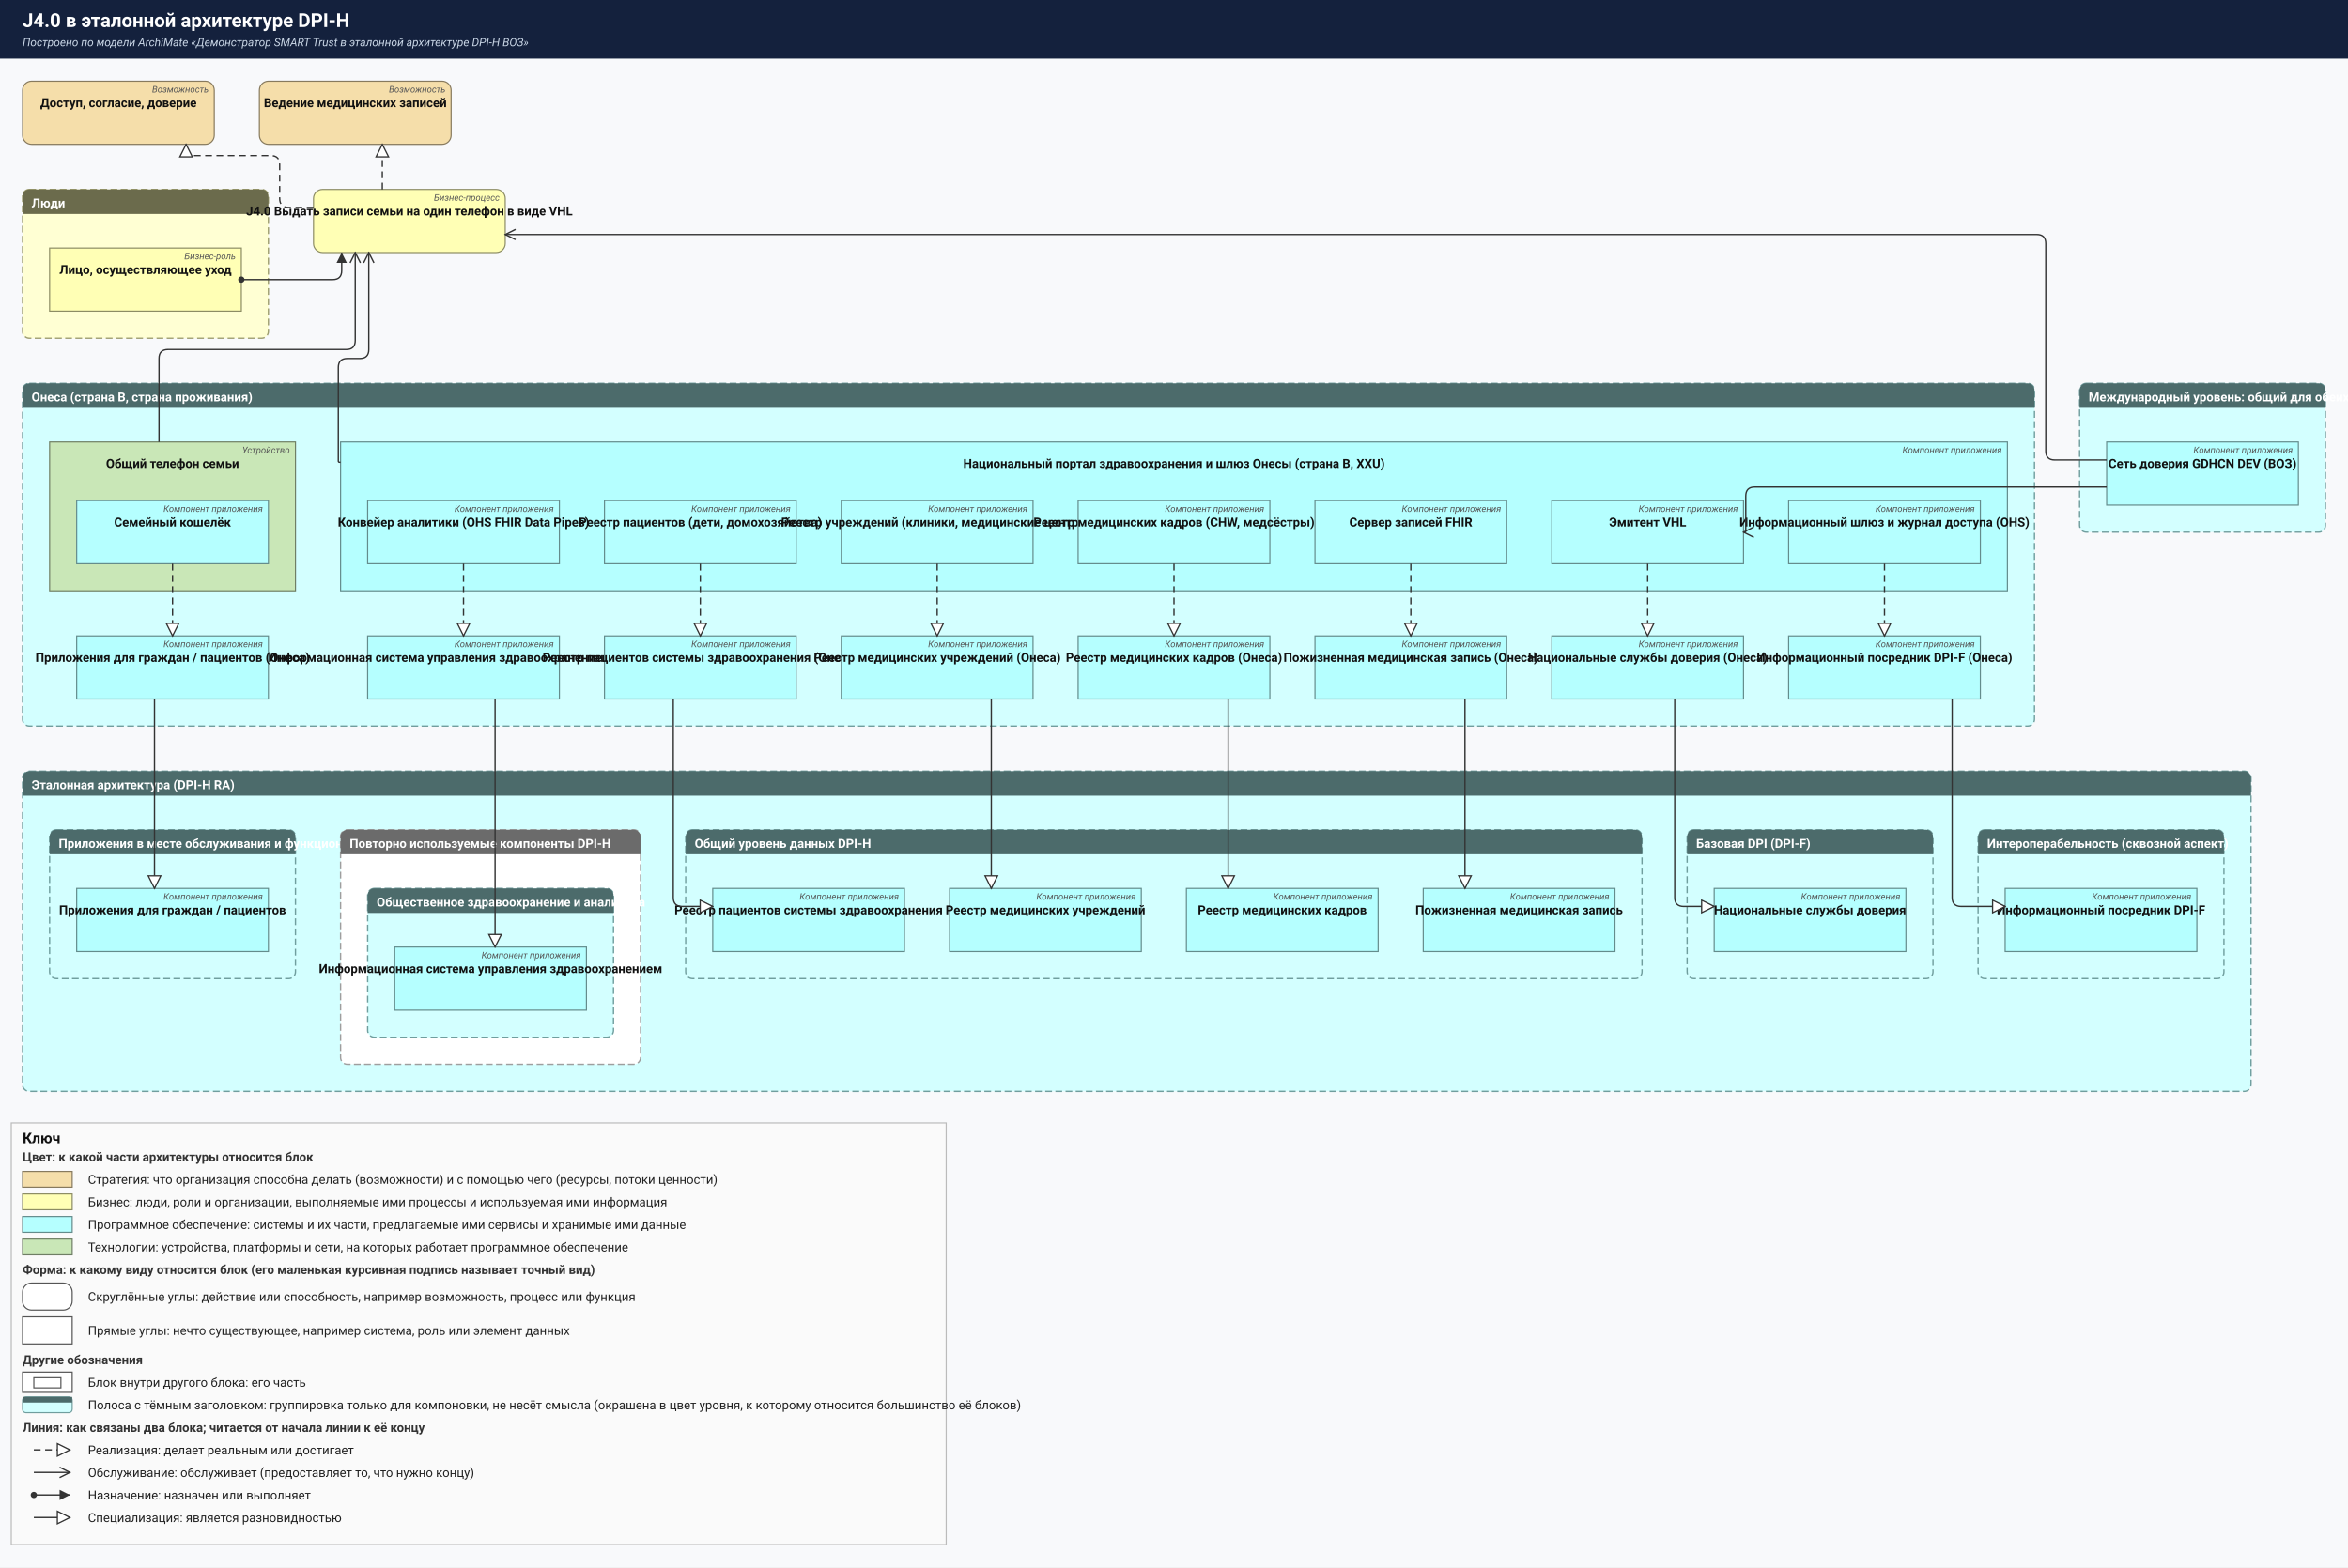
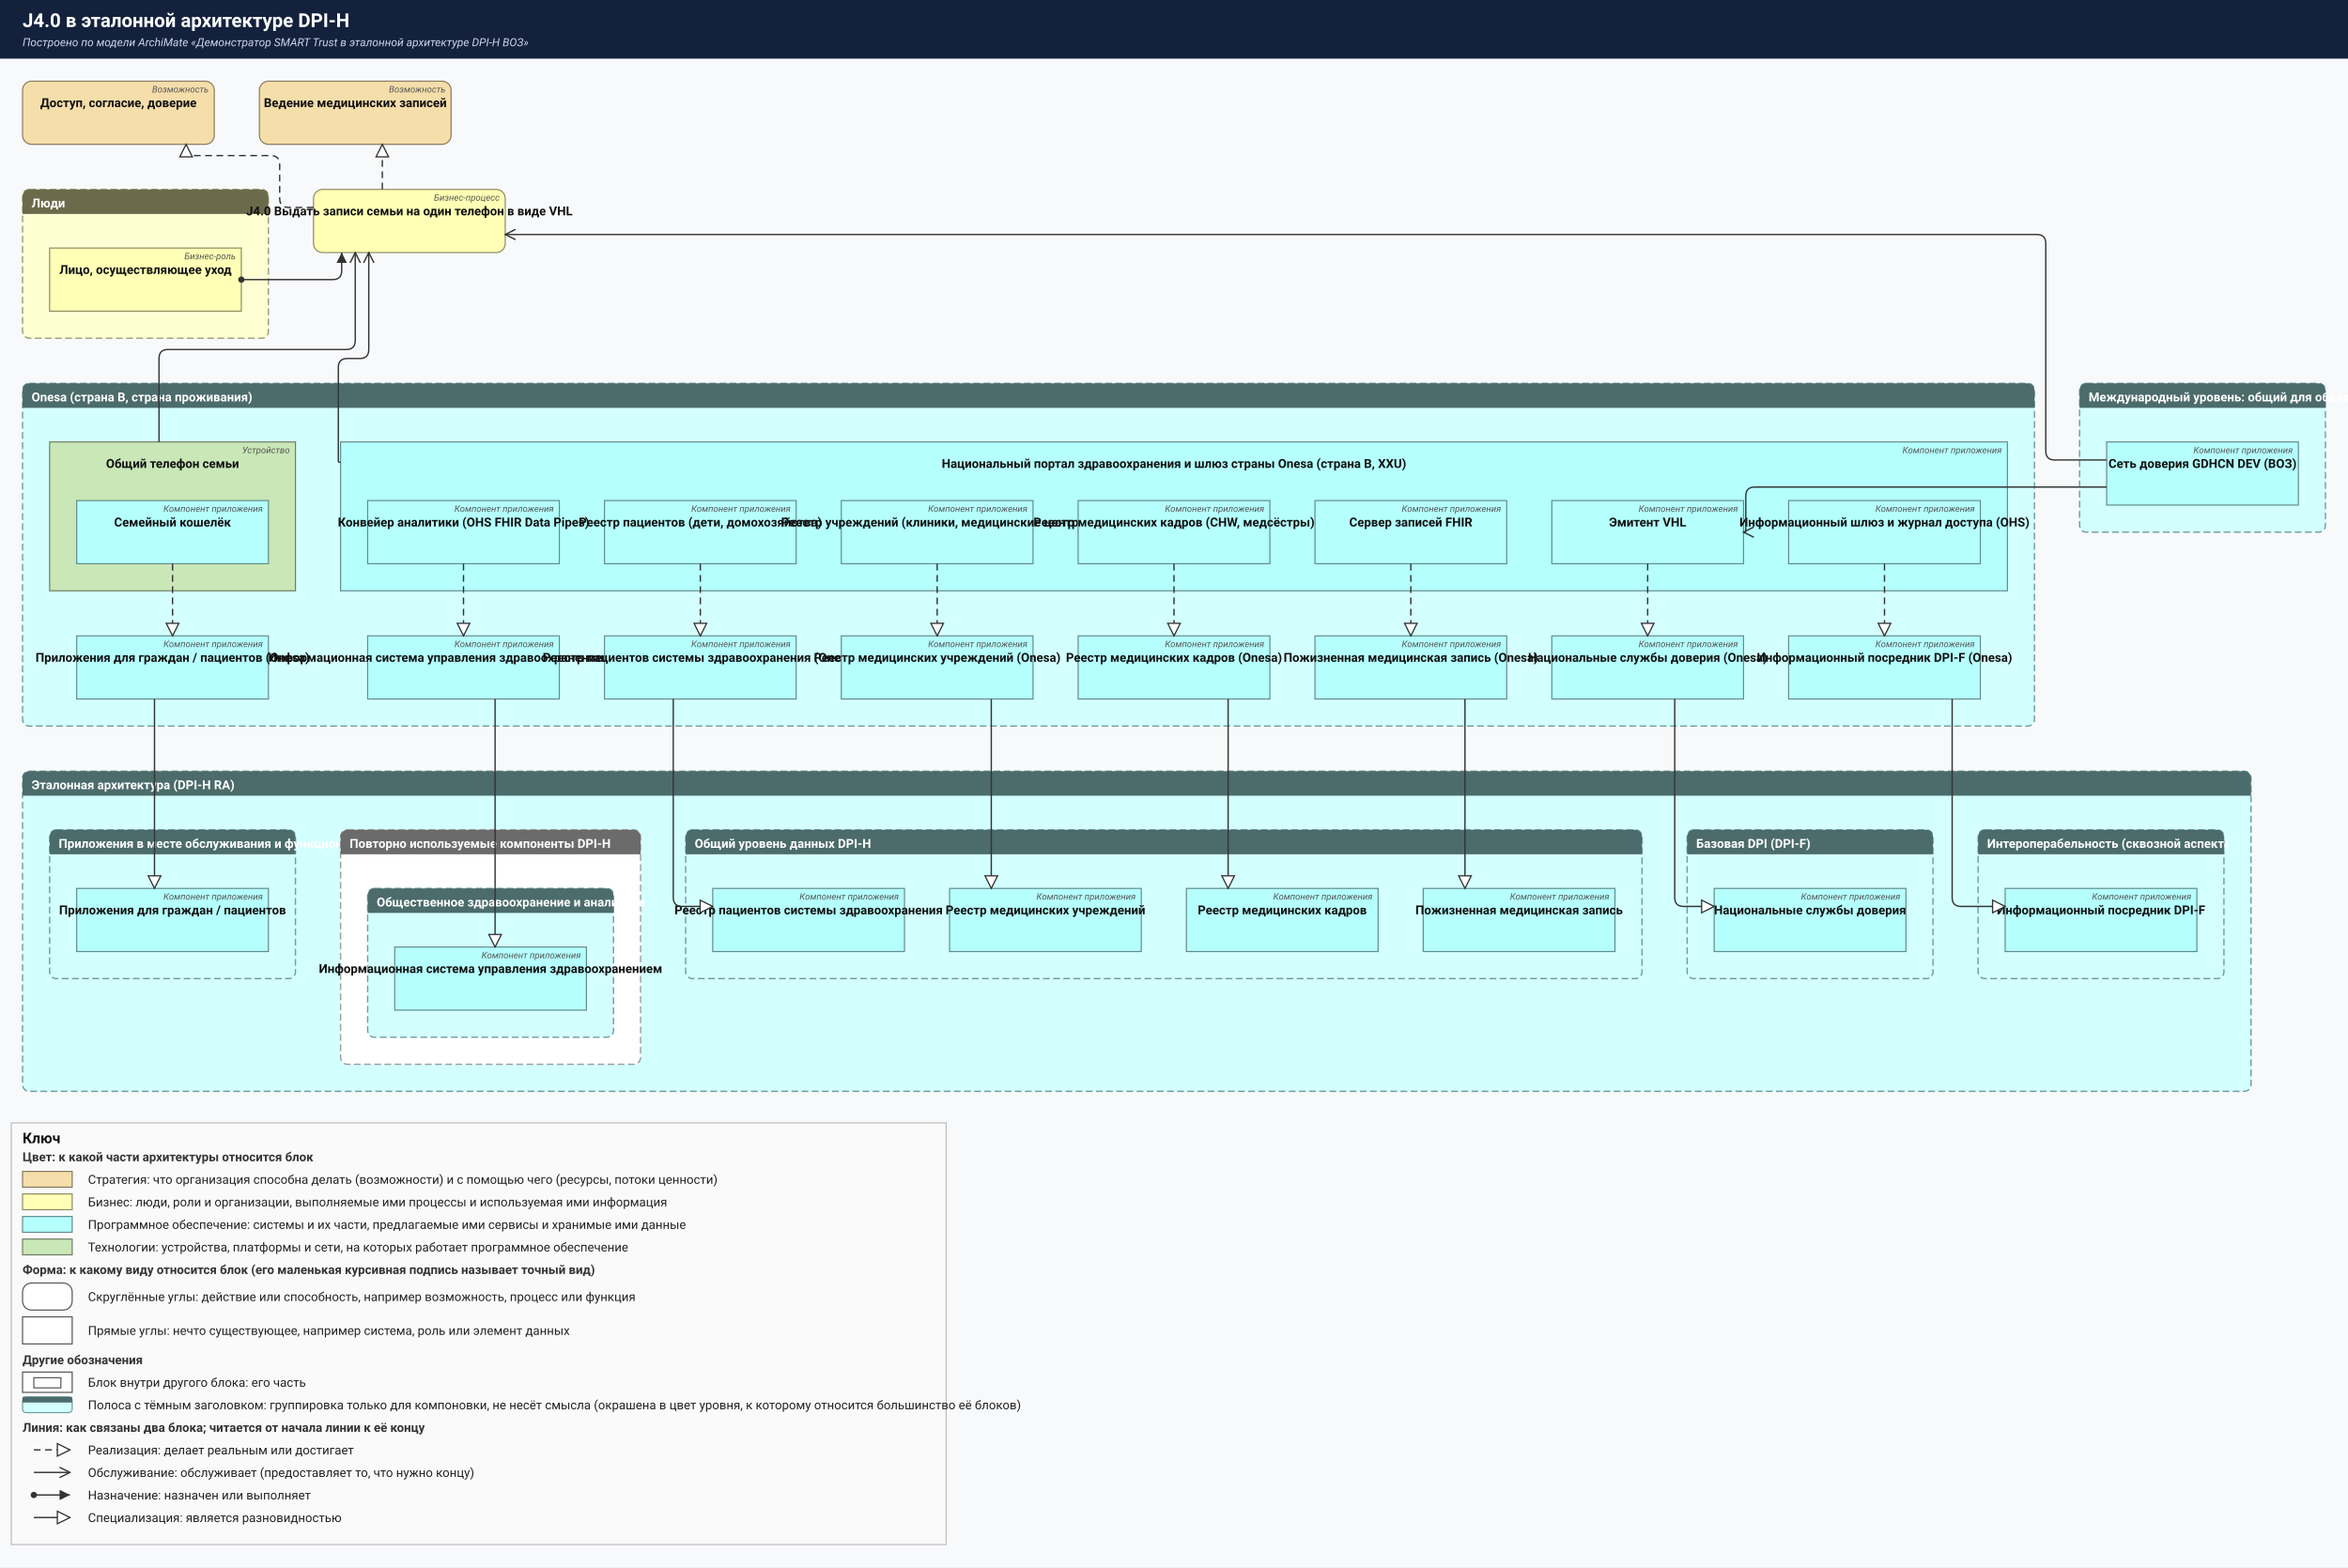
<svg xmlns="http://www.w3.org/2000/svg" viewBox="4 -48 2082 1390" width="2082" height="1390" role="img" aria-labelledby="av-title">
  <style>
.av-name{font:600 11px system-ui, -apple-system, "Segoe UI", Roboto, "Helvetica Neue", Arial, "Noto Sans", sans-serif;fill:#111}
.av-type{font:italic 8px system-ui, -apple-system, "Segoe UI", Roboto, "Helvetica Neue", Arial, "Noto Sans", sans-serif;fill:#555}
.av-group{font:600 11px system-ui, -apple-system, "Segoe UI", Roboto, "Helvetica Neue", Arial, "Noto Sans", sans-serif;fill:#333}
.av-note{font:10px system-ui, -apple-system, "Segoe UI", Roboto, "Helvetica Neue", Arial, "Noto Sans", sans-serif;fill:#222}
.av-key{font:11px system-ui, -apple-system, "Segoe UI", Roboto, "Helvetica Neue", Arial, "Noto Sans", sans-serif;fill:#222}
.av-keyh{font:600 11px system-ui, -apple-system, "Segoe UI", Roboto, "Helvetica Neue", Arial, "Noto Sans", sans-serif;fill:#333}
.av-keyt{font:700 13px system-ui, -apple-system, "Segoe UI", Roboto, "Helvetica Neue", Arial, "Noto Sans", sans-serif;fill:#111}
.av-rel{font:9px system-ui, -apple-system, "Segoe UI", Roboto, "Helvetica Neue", Arial, "Noto Sans", sans-serif;fill:#333;paint-order:stroke;stroke:#fff;stroke-width:3px}
a:hover rect,a:hover polygon,a:focus rect,a:focus polygon{stroke:#06c;stroke-width:2.5}
</style>
  <defs>
    <marker id="arrow-open" viewBox="0 0 12 12" refX="11" refY="6" markerWidth="11" markerHeight="11" orient="auto-start-reverse" markerUnits="userSpaceOnUse">
      <path d="M1 1 L11 6 L1 11" fill="none" stroke="#333" stroke-width="1.3" />
    </marker>
    <marker id="arrow-filled" viewBox="0 0 12 12" refX="11" refY="6" markerWidth="11" markerHeight="11" orient="auto-start-reverse" markerUnits="userSpaceOnUse">
      <path d="M1 1 L11 6 L1 11 Z" fill="#333" />
    </marker>
    <marker id="arrow-small" viewBox="0 0 10 10" refX="9" refY="5" markerWidth="8" markerHeight="8" orient="auto-start-reverse" markerUnits="userSpaceOnUse">
      <path d="M1 1 L9 5 L1 9" fill="none" stroke="#333" stroke-width="1.2" />
    </marker>
    <marker id="triangle-hollow" viewBox="0 0 14 14" refX="13" refY="7" markerWidth="13" markerHeight="13" orient="auto-start-reverse" markerUnits="userSpaceOnUse">
      <path d="M1 1 L13 7 L1 13 Z" fill="#fff" stroke="#333" stroke-width="1.2" />
    </marker>
    <marker id="diamond-filled" viewBox="0 0 16 10" refX="1" refY="5" markerWidth="16" markerHeight="10" orient="auto-start-reverse" markerUnits="userSpaceOnUse">
      <path d="M1 5 L8 1 L15 5 L8 9 Z" fill="#333" />
    </marker>
    <marker id="diamond-hollow" viewBox="0 0 16 10" refX="1" refY="5" markerWidth="16" markerHeight="10" orient="auto-start-reverse" markerUnits="userSpaceOnUse">
      <path d="M1 5 L8 1 L15 5 L8 9 Z" fill="#fff" stroke="#333" stroke-width="1.2" />
    </marker>
    <marker id="dot" viewBox="0 0 8 8" refX="4" refY="4" markerWidth="7" markerHeight="7" orient="auto" markerUnits="userSpaceOnUse">
      <circle cx="4" cy="4" r="3.2" fill="#333" />
    </marker>
    <pattern id="missing" width="8" height="8" patternUnits="userSpaceOnUse" patternTransform="rotate(45)">
      <rect width="8" height="8" fill="#fff" />
      <line x1="0" y1="0" x2="0" y2="8" stroke="#d33" stroke-width="2" />
    </pattern>
  </defs>
  <rect x="4" y="-48" width="2082" height="1390" fill="#f8f9fb" />
  <rect x="4" y="-48" width="2082" height="52" fill="#14213d" />
  <text x="24" y="-24" style="font:700 17px system-ui, -apple-system, &quot;Segoe UI&quot;, Roboto, &quot;Helvetica Neue&quot;, Arial, &quot;Noto Sans&quot;, sans-serif;fill:#fff">J4.0 в эталонной архитектуре DPI-H</text>
  <text x="24" y="-7" style="font:italic 10px system-ui, -apple-system, &quot;Segoe UI&quot;, Roboto, &quot;Helvetica Neue&quot;, Arial, &quot;Noto Sans&quot;, sans-serif;fill:#c9d6e6">Построено по модели ArchiMate «Демонстратор SMART Trust в эталонной архитектуре DPI-H ВОЗ»</text>
  <a href="../../../ru/smart-trust-demo/archimate/0.1.0/element/access-consent-trust/" target="_top">
    <rect x="24" y="24" width="170" height="56" rx="8" fill="#f5deaa" stroke="#877a5e" stroke-width="1" />
    <text class="av-type" x="189" y="34" text-anchor="end">Возможность</text>
    <text class="av-name" x="109" y="47" text-anchor="middle">
      <tspan x="109" dy="0">Доступ, согласие, доверие</tspan>
    </text>
  </a>
  <a href="../../../ru/smart-trust-demo/archimate/0.1.0/element/health-record-management/" target="_top">
    <rect x="234" y="24" width="170" height="56" rx="8" fill="#f5deaa" stroke="#877a5e" stroke-width="1" />
    <text class="av-type" x="399" y="34" text-anchor="end">Возможность</text>
    <text class="av-name" x="319" y="47" text-anchor="middle">
      <tspan x="319" dy="0">Ведение медицинских записей</tspan>
    </text>
  </a>
  <a href="../../../ru/smart-trust-demo/archimate/0.1.0/element/people/" target="_top">
    <rect x="24" y="120" width="218" height="132" rx="6" fill="#ffffd3" stroke="#9e9e70" stroke-width="1.2" stroke-dasharray="6 3" />
    <path d="M24 126 a6 6 0 0 1 6 -6 h206 a6 6 0 0 1 6 6 v15.75 h-218 z" fill="#6b6b4c" />
    <text class="av-group" x="32" y="136" style="fill:#fff">Люди</text>
  </a>
  <a href="../../../ru/smart-trust-demo/archimate/0.1.0/element/caregiver/" target="_top">
    <rect x="48" y="172" width="170" height="56" fill="#ffffb5" stroke="#8c8c64" stroke-width="1" />
    <text class="av-type" x="213" y="182" text-anchor="end">Бизнес-роль</text>
    <text class="av-name" x="133" y="195" text-anchor="middle">
      <tspan x="133" dy="0">Лицо, осуществляющее уход</tspan>
    </text>
  </a>
  <a href="../../../ru/smart-trust-demo/archimate/0.1.0/element/j4-0-issue-the-family-s-records-to-one-phone-as-vhls/" target="_top">
    <rect x="282" y="120" width="170" height="56" rx="8" fill="#ffffb5" stroke="#8c8c64" stroke-width="1" />
    <text class="av-type" x="447" y="130" text-anchor="end">Бизнес-процесс</text>
    <text class="av-name" x="367" y="143" text-anchor="middle">
      <tspan x="367" dy="0">J4.0 Выдать записи семьи на один телефон в виде VHL</tspan>
    </text>
  </a>
  <a href="../../../ru/smart-trust-demo/archimate/0.1.0/element/onesa-country-b-home/" target="_top">
    <rect x="24" y="292" width="1784" height="304" rx="6" fill="#d3ffff" stroke="#709e9e" stroke-width="1.2" stroke-dasharray="6 3" />
    <path d="M24 298 a6 6 0 0 1 6 -6 h1772 a6 6 0 0 1 6 6 v15.75 h-1784 z" fill="#4c6b6b" />
-     <text class="av-group" x="32" y="308" style="fill:#fff">Онеса (страна B, страна проживания)</text>
+     <text class="av-group" x="32" y="308" style="fill:#fff">Onesa (страна B, страна проживания)</text>
  </a>
  <a href="../../../ru/smart-trust-demo/archimate/0.1.0/element/the-family-s-shared-phone/" target="_top">
    <rect x="48" y="344" width="218" height="132" fill="#c9e7b7" stroke="#6f7f65" stroke-width="1" />
    <text class="av-type" x="261" y="354" text-anchor="end">Устройство</text>
    <text class="av-name" x="157" y="367" text-anchor="middle">
      <tspan x="157" dy="0">Общий телефон семьи</tspan>
    </text>
  </a>
  <a href="../../../ru/smart-trust-demo/archimate/0.1.0/element/family-wallet/" target="_top">
    <rect x="72" y="396" width="170" height="56" fill="#b5ffff" stroke="#648c8c" stroke-width="1" />
    <text class="av-type" x="237" y="406" text-anchor="end">Компонент приложения</text>
    <text class="av-name" x="157" y="419" text-anchor="middle">
      <tspan x="157" dy="0">Семейный кошелёк</tspan>
    </text>
  </a>
  <a href="../../../ru/smart-trust-demo/archimate/0.1.0/element/onesa-national-health-portal-and-gateway-country-b-xxu/" target="_top">
    <rect x="306" y="344" width="1478" height="132" fill="#b5ffff" stroke="#648c8c" stroke-width="1" />
    <text class="av-type" x="1779" y="354" text-anchor="end">Компонент приложения</text>
    <text class="av-name" x="1045" y="367" text-anchor="middle">
-       <tspan x="1045" dy="0">Национальный портал здравоохранения и шлюз Онесы (страна B, XXU)</tspan>
+       <tspan x="1045" dy="0">Национальный портал здравоохранения и шлюз страны Onesa (страна B, XXU)</tspan>
    </text>
  </a>
  <a href="../../../ru/smart-trust-demo/archimate/0.1.0/element/analytics-pipeline-ohs-fhir-data-pipes/" target="_top">
    <rect x="330" y="396" width="170" height="56" fill="#b5ffff" stroke="#648c8c" stroke-width="1" />
    <text class="av-type" x="495" y="406" text-anchor="end">Компонент приложения</text>
    <text class="av-name" x="415" y="419" text-anchor="middle">
      <tspan x="415" dy="0">Конвейер аналитики (OHS FHIR Data Pipes)</tspan>
    </text>
  </a>
  <a href="../../../ru/smart-trust-demo/archimate/0.1.0/element/client-registry-children-households/" target="_top">
    <rect x="540" y="396" width="170" height="56" fill="#b5ffff" stroke="#648c8c" stroke-width="1" />
    <text class="av-type" x="705" y="406" text-anchor="end">Компонент приложения</text>
    <text class="av-name" x="625" y="419" text-anchor="middle">
      <tspan x="625" dy="0">Реестр пациентов (дети, домохозяйства)</tspan>
    </text>
  </a>
  <a href="../../../ru/smart-trust-demo/archimate/0.1.0/element/facility-registry-clinics-health-centres/" target="_top">
    <rect x="750" y="396" width="170" height="56" fill="#b5ffff" stroke="#648c8c" stroke-width="1" />
    <text class="av-type" x="915" y="406" text-anchor="end">Компонент приложения</text>
    <text class="av-name" x="835" y="419" text-anchor="middle">
      <tspan x="835" dy="0">Реестр учреждений (клиники, медицинские центры)</tspan>
    </text>
  </a>
  <a href="../../../ru/smart-trust-demo/archimate/0.1.0/element/health-workforce-registry-chws-nurses/" target="_top">
    <rect x="960" y="396" width="170" height="56" fill="#b5ffff" stroke="#648c8c" stroke-width="1" />
    <text class="av-type" x="1125" y="406" text-anchor="end">Компонент приложения</text>
    <text class="av-name" x="1045" y="419" text-anchor="middle">
      <tspan x="1045" dy="0">Реестр медицинских кадров (CHW, медсёстры)</tspan>
    </text>
  </a>
  <a href="../../../ru/smart-trust-demo/archimate/0.1.0/element/fhir-record-server/" target="_top">
    <rect x="1170" y="396" width="170" height="56" fill="#b5ffff" stroke="#648c8c" stroke-width="1" />
    <text class="av-type" x="1335" y="406" text-anchor="end">Компонент приложения</text>
    <text class="av-name" x="1255" y="419" text-anchor="middle">
      <tspan x="1255" dy="0">Сервер записей FHIR</tspan>
    </text>
  </a>
  <a href="../../../ru/smart-trust-demo/archimate/0.1.0/element/vhl-issuer/" target="_top">
    <rect x="1380" y="396" width="170" height="56" fill="#b5ffff" stroke="#648c8c" stroke-width="1" />
    <text class="av-type" x="1545" y="406" text-anchor="end">Компонент приложения</text>
    <text class="av-name" x="1465" y="419" text-anchor="middle">
      <tspan x="1465" dy="0">Эмитент VHL</tspan>
    </text>
  </a>
  <a href="../../../ru/smart-trust-demo/archimate/0.1.0/element/information-gateway-and-access-log-ohs/" target="_top">
    <rect x="1590" y="396" width="170" height="56" fill="#b5ffff" stroke="#648c8c" stroke-width="1" />
    <text class="av-type" x="1755" y="406" text-anchor="end">Компонент приложения</text>
    <text class="av-name" x="1675" y="419" text-anchor="middle">
      <tspan x="1675" dy="0">Информационный шлюз и журнал доступа (OHS)</tspan>
    </text>
  </a>
  <a href="../../../ru/smart-trust-demo/archimate/0.1.0/element/citizen-patient-apps-onesa/" target="_top">
    <rect x="72" y="516" width="170" height="56" fill="#b5ffff" stroke="#648c8c" stroke-width="1" />
    <text class="av-type" x="237" y="526" text-anchor="end">Компонент приложения</text>
    <text class="av-name" x="157" y="539" text-anchor="middle">
-       <tspan x="157" dy="0">Приложения для граждан / пациентов (Онеса)</tspan>
+       <tspan x="157" dy="0">Приложения для граждан / пациентов (Onesa)</tspan>
    </text>
  </a>
  <a href="../../../ru/smart-trust-demo/archimate/0.1.0/element/health-management-information-system-onesa/" target="_top">
    <rect x="330" y="516" width="170" height="56" fill="#b5ffff" stroke="#648c8c" stroke-width="1" />
    <text class="av-type" x="495" y="526" text-anchor="end">Компонент приложения</text>
    <text class="av-name" x="415" y="539" text-anchor="middle">
-       <tspan x="415" dy="0">Информационная система управления здравоохранением (Онеса)</tspan>
+       <tspan x="415" dy="0">Информационная система управления здравоохранением (Onesa)</tspan>
    </text>
  </a>
  <a href="../../../ru/smart-trust-demo/archimate/0.1.0/element/client-registry-for-health-onesa/" target="_top">
    <rect x="540" y="516" width="170" height="56" fill="#b5ffff" stroke="#648c8c" stroke-width="1" />
    <text class="av-type" x="705" y="526" text-anchor="end">Компонент приложения</text>
    <text class="av-name" x="625" y="539" text-anchor="middle">
-       <tspan x="625" dy="0">Реестр пациентов системы здравоохранения (Онеса)</tspan>
+       <tspan x="625" dy="0">Реестр пациентов системы здравоохранения (Onesa)</tspan>
    </text>
  </a>
  <a href="../../../ru/smart-trust-demo/archimate/0.1.0/element/health-facility-registry-onesa/" target="_top">
    <rect x="750" y="516" width="170" height="56" fill="#b5ffff" stroke="#648c8c" stroke-width="1" />
    <text class="av-type" x="915" y="526" text-anchor="end">Компонент приложения</text>
    <text class="av-name" x="835" y="539" text-anchor="middle">
-       <tspan x="835" dy="0">Реестр медицинских учреждений (Онеса)</tspan>
+       <tspan x="835" dy="0">Реестр медицинских учреждений (Onesa)</tspan>
    </text>
  </a>
  <a href="../../../ru/smart-trust-demo/archimate/0.1.0/element/health-workforce-registry-onesa/" target="_top">
    <rect x="960" y="516" width="170" height="56" fill="#b5ffff" stroke="#648c8c" stroke-width="1" />
    <text class="av-type" x="1125" y="526" text-anchor="end">Компонент приложения</text>
    <text class="av-name" x="1045" y="539" text-anchor="middle">
-       <tspan x="1045" dy="0">Реестр медицинских кадров (Онеса)</tspan>
+       <tspan x="1045" dy="0">Реестр медицинских кадров (Onesa)</tspan>
    </text>
  </a>
  <a href="../../../ru/smart-trust-demo/archimate/0.1.0/element/lifelong-health-record-onesa/" target="_top">
    <rect x="1170" y="516" width="170" height="56" fill="#b5ffff" stroke="#648c8c" stroke-width="1" />
    <text class="av-type" x="1335" y="526" text-anchor="end">Компонент приложения</text>
    <text class="av-name" x="1255" y="539" text-anchor="middle">
-       <tspan x="1255" dy="0">Пожизненная медицинская запись (Онеса)</tspan>
+       <tspan x="1255" dy="0">Пожизненная медицинская запись (Onesa)</tspan>
    </text>
  </a>
  <a href="../../../ru/smart-trust-demo/archimate/0.1.0/element/national-trust-services-onesa/" target="_top">
    <rect x="1380" y="516" width="170" height="56" fill="#b5ffff" stroke="#648c8c" stroke-width="1" />
    <text class="av-type" x="1545" y="526" text-anchor="end">Компонент приложения</text>
    <text class="av-name" x="1465" y="539" text-anchor="middle">
-       <tspan x="1465" dy="0">Национальные службы доверия (Онеса)</tspan>
+       <tspan x="1465" dy="0">Национальные службы доверия (Onesa)</tspan>
    </text>
  </a>
  <a href="../../../ru/smart-trust-demo/archimate/0.1.0/element/dpi-f-information-mediator-onesa/" target="_top">
    <rect x="1590" y="516" width="170" height="56" fill="#b5ffff" stroke="#648c8c" stroke-width="1" />
    <text class="av-type" x="1755" y="526" text-anchor="end">Компонент приложения</text>
    <text class="av-name" x="1675" y="539" text-anchor="middle">
-       <tspan x="1675" dy="0">Информационный посредник DPI-F (Онеса)</tspan>
+       <tspan x="1675" dy="0">Информационный посредник DPI-F (Onesa)</tspan>
    </text>
  </a>
  <a href="../../../ru/smart-trust-demo/archimate/0.1.0/element/international-shared-by-both/" target="_top">
    <rect x="1848" y="292" width="218" height="132" rx="6" fill="#d3ffff" stroke="#709e9e" stroke-width="1.2" stroke-dasharray="6 3" />
    <path d="M1848 298 a6 6 0 0 1 6 -6 h206 a6 6 0 0 1 6 6 v15.75 h-218 z" fill="#4c6b6b" />
    <text class="av-group" x="1856" y="308" style="fill:#fff">Международный уровень: общий для обеих стран</text>
  </a>
  <a href="../../../ru/smart-trust-demo/archimate/0.1.0/element/gdhcn-dev-trust-network-who/" target="_top">
    <rect x="1872" y="344" width="170" height="56" fill="#b5ffff" stroke="#648c8c" stroke-width="1" />
    <text class="av-type" x="2037" y="354" text-anchor="end">Компонент приложения</text>
    <text class="av-name" x="1957" y="367" text-anchor="middle">
      <tspan x="1957" dy="0">Сеть доверия GDHCN DEV (ВОЗ)</tspan>
    </text>
  </a>
  <a href="../../../ru/smart-trust-demo/archimate/0.1.0/element/reference-architecture-dpi-h-ra/" target="_top">
    <rect x="24" y="636" width="1976" height="284" rx="6" fill="#d3ffff" stroke="#709e9e" stroke-width="1.2" stroke-dasharray="6 3" />
    <path d="M24 642 a6 6 0 0 1 6 -6 h1964 a6 6 0 0 1 6 6 v15.75 h-1976 z" fill="#4c6b6b" />
    <text class="av-group" x="32" y="652" style="fill:#fff">Эталонная архитектура (DPI-H RA)</text>
  </a>
  <a href="../../../ru/smart-trust-demo/archimate/0.1.0/element/point-of-service-functional-applications/" target="_top">
    <rect x="48" y="688" width="218" height="132" rx="6" fill="#d3ffff" stroke="#709e9e" stroke-width="1.2" stroke-dasharray="6 3" />
    <path d="M48 694 a6 6 0 0 1 6 -6 h206 a6 6 0 0 1 6 6 v15.75 h-218 z" fill="#4c6b6b" />
    <text class="av-group" x="56" y="704" style="fill:#fff">Приложения в месте обслуживания и функциональные…</text>
  </a>
  <a href="../../../ru/smart-trust-demo/archimate/0.1.0/element/citizen-patient-apps/" target="_top">
    <rect x="72" y="740" width="170" height="56" fill="#b5ffff" stroke="#648c8c" stroke-width="1" />
    <text class="av-type" x="237" y="750" text-anchor="end">Компонент приложения</text>
    <text class="av-name" x="157" y="763" text-anchor="middle">
      <tspan x="157" dy="0">Приложения для граждан / пациентов</tspan>
    </text>
  </a>
  <a href="../../../ru/smart-trust-demo/archimate/0.1.0/element/dpi-h-reusable-components/" target="_top">
    <rect x="306" y="688" width="266" height="208" rx="6" fill="#ffffff" stroke="#9e9e9e" stroke-width="1.2" stroke-dasharray="6 3" />
    <path d="M306 694 a6 6 0 0 1 6 -6 h254 a6 6 0 0 1 6 6 v15.75 h-266 z" fill="#6b6b6b" />
    <text class="av-group" x="314" y="704" style="fill:#fff">Повторно используемые компоненты DPI-H</text>
  </a>
  <a href="../../../ru/smart-trust-demo/archimate/0.1.0/element/public-health-analytics/" target="_top">
    <rect x="330" y="740" width="218" height="132" rx="6" fill="#d3ffff" stroke="#709e9e" stroke-width="1.2" stroke-dasharray="6 3" />
    <path d="M330 746 a6 6 0 0 1 6 -6 h206 a6 6 0 0 1 6 6 v15.75 h-218 z" fill="#4c6b6b" />
    <text class="av-group" x="338" y="756" style="fill:#fff">Общественное здравоохранение и аналитика</text>
  </a>
  <a href="../../../ru/smart-trust-demo/archimate/0.1.0/element/health-management-information-system/" target="_top">
    <rect x="354" y="792" width="170" height="56" fill="#b5ffff" stroke="#648c8c" stroke-width="1" />
    <text class="av-type" x="519" y="802" text-anchor="end">Компонент приложения</text>
    <text class="av-name" x="439" y="815" text-anchor="middle">
      <tspan x="439" dy="0">Информационная система управления здравоохранением</tspan>
    </text>
  </a>
  <a href="../../../ru/smart-trust-demo/archimate/0.1.0/element/dpi-h-shared-data-layer/" target="_top">
    <rect x="612" y="688" width="848" height="132" rx="6" fill="#d3ffff" stroke="#709e9e" stroke-width="1.2" stroke-dasharray="6 3" />
    <path d="M612 694 a6 6 0 0 1 6 -6 h836 a6 6 0 0 1 6 6 v15.75 h-848 z" fill="#4c6b6b" />
    <text class="av-group" x="620" y="704" style="fill:#fff">Общий уровень данных DPI-H</text>
  </a>
  <a href="../../../ru/smart-trust-demo/archimate/0.1.0/element/client-registry-for-health/" target="_top">
    <rect x="636" y="740" width="170" height="56" fill="#b5ffff" stroke="#648c8c" stroke-width="1" />
    <text class="av-type" x="801" y="750" text-anchor="end">Компонент приложения</text>
    <text class="av-name" x="721" y="763" text-anchor="middle">
      <tspan x="721" dy="0">Реестр пациентов системы здравоохранения</tspan>
    </text>
  </a>
  <a href="../../../ru/smart-trust-demo/archimate/0.1.0/element/health-facility-registry/" target="_top">
    <rect x="846" y="740" width="170" height="56" fill="#b5ffff" stroke="#648c8c" stroke-width="1" />
    <text class="av-type" x="1011" y="750" text-anchor="end">Компонент приложения</text>
    <text class="av-name" x="931" y="763" text-anchor="middle">
      <tspan x="931" dy="0">Реестр медицинских учреждений</tspan>
    </text>
  </a>
  <a href="../../../ru/smart-trust-demo/archimate/0.1.0/element/health-workforce-registry/" target="_top">
    <rect x="1056" y="740" width="170" height="56" fill="#b5ffff" stroke="#648c8c" stroke-width="1" />
    <text class="av-type" x="1221" y="750" text-anchor="end">Компонент приложения</text>
    <text class="av-name" x="1141" y="763" text-anchor="middle">
      <tspan x="1141" dy="0">Реестр медицинских кадров</tspan>
    </text>
  </a>
  <a href="../../../ru/smart-trust-demo/archimate/0.1.0/element/lifelong-health-record/" target="_top">
    <rect x="1266" y="740" width="170" height="56" fill="#b5ffff" stroke="#648c8c" stroke-width="1" />
    <text class="av-type" x="1431" y="750" text-anchor="end">Компонент приложения</text>
    <text class="av-name" x="1351" y="763" text-anchor="middle">
      <tspan x="1351" dy="0">Пожизненная медицинская запись</tspan>
    </text>
  </a>
  <a href="../../../ru/smart-trust-demo/archimate/0.1.0/element/foundational-dpi-dpi-f/" target="_top">
    <rect x="1500" y="688" width="218" height="132" rx="6" fill="#d3ffff" stroke="#709e9e" stroke-width="1.2" stroke-dasharray="6 3" />
    <path d="M1500 694 a6 6 0 0 1 6 -6 h206 a6 6 0 0 1 6 6 v15.75 h-218 z" fill="#4c6b6b" />
    <text class="av-group" x="1508" y="704" style="fill:#fff">Базовая DPI (DPI-F)</text>
  </a>
  <a href="../../../ru/smart-trust-demo/archimate/0.1.0/element/national-trust-services/" target="_top">
    <rect x="1524" y="740" width="170" height="56" fill="#b5ffff" stroke="#648c8c" stroke-width="1" />
    <text class="av-type" x="1689" y="750" text-anchor="end">Компонент приложения</text>
    <text class="av-name" x="1609" y="763" text-anchor="middle">
      <tspan x="1609" dy="0">Национальные службы доверия</tspan>
    </text>
  </a>
  <a href="../../../ru/smart-trust-demo/archimate/0.1.0/element/interoperability-cross-cutting/" target="_top">
    <rect x="1758" y="688" width="218" height="132" rx="6" fill="#d3ffff" stroke="#709e9e" stroke-width="1.2" stroke-dasharray="6 3" />
    <path d="M1758 694 a6 6 0 0 1 6 -6 h206 a6 6 0 0 1 6 6 v15.75 h-218 z" fill="#4c6b6b" />
    <text class="av-group" x="1766" y="704" style="fill:#fff">Интероперабельность (сквозной аспект)</text>
  </a>
  <a href="../../../ru/smart-trust-demo/archimate/0.1.0/element/dpi-f-information-mediator/" target="_top">
    <rect x="1782" y="740" width="170" height="56" fill="#b5ffff" stroke="#648c8c" stroke-width="1" />
    <text class="av-type" x="1947" y="750" text-anchor="end">Компонент приложения</text>
    <text class="av-name" x="1867" y="763" text-anchor="middle">
      <tspan x="1867" dy="0">Информационный посредник DPI-F</tspan>
    </text>
  </a>
  <a href="../../../ru/smart-trust-demo/archimate/0.1.0/relationship/id-f8047c950f0f55fe88023fece9d908f6/" target="_top">
    <path d="M218 200 L299 200 Q307 200 307 192 L307 176" fill="none" stroke="#333" stroke-width="1.2" marker-start="url(#dot)" marker-end="url(#arrow-filled)" />
    <path d="M218 200 L299 200 Q307 200 307 192 L307 176" fill="none" stroke="transparent" stroke-width="8" />
  </a>
  <a href="../../../ru/smart-trust-demo/archimate/0.1.0/relationship/id-675daa6d7e765f45b8cbad947a535552/" target="_top">
    <path d="M282 136 L260 136 Q252 136 252 128 L252 98 Q252 90 244 90 L174 90 Q169 90 169 85 L169 80" fill="none" stroke="#333" stroke-width="1.2" stroke-dasharray="6 4" marker-end="url(#triangle-hollow)" />
    <path d="M282 136 L260 136 Q252 136 252 128 L252 98 Q252 90 244 90 L174 90 Q169 90 169 85 L169 80" fill="none" stroke="transparent" stroke-width="8" />
  </a>
  <a href="../../../ru/smart-trust-demo/archimate/0.1.0/relationship/id-c791ecc77d1950e799a4d45396b2adfa/" target="_top">
    <path d="M343 120 L343 80" fill="none" stroke="#333" stroke-width="1.2" stroke-dasharray="6 4" marker-end="url(#triangle-hollow)" />
    <path d="M343 120 L343 80" fill="none" stroke="transparent" stroke-width="8" />
  </a>
  <a href="../../../ru/smart-trust-demo/archimate/0.1.0/relationship/id-aaaabbe59abd58ef98e45c12ca9f2bcc/" target="_top">
    <path d="M145 344 L145 270 Q145 262 153 262 L311 262 Q319 262 319 254 L319 176" fill="none" stroke="#333" stroke-width="1.2" marker-end="url(#arrow-open)" />
    <path d="M145 344 L145 270 Q145 262 153 262 L311 262 Q319 262 319 254 L319 176" fill="none" stroke="transparent" stroke-width="8" />
  </a>
  <a href="../../../ru/smart-trust-demo/archimate/0.1.0/relationship/id-51b06b0cf8a75047b021ae2205f7c1e4/" target="_top">
    <path d="M157 452 L157 516" fill="none" stroke="#333" stroke-width="1.2" stroke-dasharray="6 4" marker-end="url(#triangle-hollow)" />
    <path d="M157 452 L157 516" fill="none" stroke="transparent" stroke-width="8" />
  </a>
  <a href="../../../ru/smart-trust-demo/archimate/0.1.0/relationship/id-825615e122e6541eb0d3a496994e68d8/" target="_top">
    <path d="M306 362 L305 362 Q304 362 304 361 L304 278 Q304 270 312 270 L323 270 Q331 270 331 262 L331 176" fill="none" stroke="#333" stroke-width="1.2" marker-end="url(#arrow-open)" />
    <path d="M306 362 L305 362 Q304 362 304 361 L304 278 Q304 270 312 270 L323 270 Q331 270 331 262 L331 176" fill="none" stroke="transparent" stroke-width="8" />
  </a>
  <a href="../../../ru/smart-trust-demo/archimate/0.1.0/relationship/id-315d8f50e44c5c12937e9a042f2b6c10/" target="_top">
    <path d="M415 452 L415 516" fill="none" stroke="#333" stroke-width="1.2" stroke-dasharray="6 4" marker-end="url(#triangle-hollow)" />
    <path d="M415 452 L415 516" fill="none" stroke="transparent" stroke-width="8" />
  </a>
  <a href="../../../ru/smart-trust-demo/archimate/0.1.0/relationship/id-e6a4679d288e51f18c9380010753f837/" target="_top">
    <path d="M625 452 L625 516" fill="none" stroke="#333" stroke-width="1.2" stroke-dasharray="6 4" marker-end="url(#triangle-hollow)" />
    <path d="M625 452 L625 516" fill="none" stroke="transparent" stroke-width="8" />
  </a>
  <a href="../../../ru/smart-trust-demo/archimate/0.1.0/relationship/id-75fb8bf4cafa51faaf33e886e62b19b0/" target="_top">
    <path d="M835 452 L835 516" fill="none" stroke="#333" stroke-width="1.2" stroke-dasharray="6 4" marker-end="url(#triangle-hollow)" />
    <path d="M835 452 L835 516" fill="none" stroke="transparent" stroke-width="8" />
  </a>
  <a href="../../../ru/smart-trust-demo/archimate/0.1.0/relationship/id-ec5922ccefb75a59b7256c95ce76b49a/" target="_top">
    <path d="M1045 452 L1045 516" fill="none" stroke="#333" stroke-width="1.2" stroke-dasharray="6 4" marker-end="url(#triangle-hollow)" />
    <path d="M1045 452 L1045 516" fill="none" stroke="transparent" stroke-width="8" />
  </a>
  <a href="../../../ru/smart-trust-demo/archimate/0.1.0/relationship/id-519ab4ff17db5834b1e9edb4dc466237/" target="_top">
    <path d="M1255 452 L1255 516" fill="none" stroke="#333" stroke-width="1.2" stroke-dasharray="6 4" marker-end="url(#triangle-hollow)" />
    <path d="M1255 452 L1255 516" fill="none" stroke="transparent" stroke-width="8" />
  </a>
  <a href="../../../ru/smart-trust-demo/archimate/0.1.0/relationship/id-1ee4050fa5ea509881b563f4523077e7/" target="_top">
    <path d="M1465 452 L1465 516" fill="none" stroke="#333" stroke-width="1.2" stroke-dasharray="6 4" marker-end="url(#triangle-hollow)" />
    <path d="M1465 452 L1465 516" fill="none" stroke="transparent" stroke-width="8" />
  </a>
  <a href="../../../ru/smart-trust-demo/archimate/0.1.0/relationship/id-ca58114c692d5632a2abc4d1a78ac08f/" target="_top">
    <path d="M1675 452 L1675 516" fill="none" stroke="#333" stroke-width="1.2" stroke-dasharray="6 4" marker-end="url(#triangle-hollow)" />
    <path d="M1675 452 L1675 516" fill="none" stroke="transparent" stroke-width="8" />
  </a>
  <a href="../../../ru/smart-trust-demo/archimate/0.1.0/relationship/id-afc08c834ad75697ab747f8c67a564a8/" target="_top">
    <path d="M141 572 L141 740" fill="none" stroke="#333" stroke-width="1.2" marker-end="url(#triangle-hollow)" />
    <path d="M141 572 L141 740" fill="none" stroke="transparent" stroke-width="8" />
  </a>
  <a href="../../../ru/smart-trust-demo/archimate/0.1.0/relationship/id-de8ed7a72f7d5d4fb2c29861c174ae61/" target="_top">
    <path d="M443 572 L443 792" fill="none" stroke="#333" stroke-width="1.2" marker-end="url(#triangle-hollow)" />
    <path d="M443 572 L443 792" fill="none" stroke="transparent" stroke-width="8" />
  </a>
  <a href="../../../ru/smart-trust-demo/archimate/0.1.0/relationship/id-66cce95d19b1559cbb6331710c18d6b3/" target="_top">
    <path d="M601 572 L601 748 Q601 756 609 756 L636 756" fill="none" stroke="#333" stroke-width="1.2" marker-end="url(#triangle-hollow)" />
    <path d="M601 572 L601 748 Q601 756 609 756 L636 756" fill="none" stroke="transparent" stroke-width="8" />
  </a>
  <a href="../../../ru/smart-trust-demo/archimate/0.1.0/relationship/id-8803a38f4c6f50f9b70f04e3a551e4d3/" target="_top">
    <path d="M883 572 L883 740" fill="none" stroke="#333" stroke-width="1.2" marker-end="url(#triangle-hollow)" />
    <path d="M883 572 L883 740" fill="none" stroke="transparent" stroke-width="8" />
  </a>
  <a href="../../../ru/smart-trust-demo/archimate/0.1.0/relationship/id-ed3ed1f91c7e53699ee7269449b7c647/" target="_top">
    <path d="M1093 572 L1093 740" fill="none" stroke="#333" stroke-width="1.2" marker-end="url(#triangle-hollow)" />
    <path d="M1093 572 L1093 740" fill="none" stroke="transparent" stroke-width="8" />
  </a>
  <a href="../../../ru/smart-trust-demo/archimate/0.1.0/relationship/id-d47a5207f5ef50bb83ed5a8d1789ebf3/" target="_top">
    <path d="M1303 572 L1303 740" fill="none" stroke="#333" stroke-width="1.2" marker-end="url(#triangle-hollow)" />
    <path d="M1303 572 L1303 740" fill="none" stroke="transparent" stroke-width="8" />
  </a>
  <a href="../../../ru/smart-trust-demo/archimate/0.1.0/relationship/id-b337e9c8148f5ced90ec163d533f7e1a/" target="_top">
    <path d="M1489 572 L1489 748 Q1489 756 1497 756 L1524 756" fill="none" stroke="#333" stroke-width="1.2" marker-end="url(#triangle-hollow)" />
    <path d="M1489 572 L1489 748 Q1489 756 1497 756 L1524 756" fill="none" stroke="transparent" stroke-width="8" />
  </a>
  <a href="../../../ru/smart-trust-demo/archimate/0.1.0/relationship/id-e84bfc5b4f2652d7804bd2c7e239aade/" target="_top">
    <path d="M1735 572 L1735 748 Q1735 756 1743 756 L1782 756" fill="none" stroke="#333" stroke-width="1.2" marker-end="url(#triangle-hollow)" />
    <path d="M1735 572 L1735 748 Q1735 756 1743 756 L1782 756" fill="none" stroke="transparent" stroke-width="8" />
  </a>
  <a href="../../../ru/smart-trust-demo/archimate/0.1.0/relationship/id-707b767b414854faba5ac128fdd47351/" target="_top">
    <path d="M1872 360 L1826 360 Q1818 360 1818 352 L1818 168 Q1818 160 1810 160 L452 160" fill="none" stroke="#333" stroke-width="1.2" marker-end="url(#arrow-open)" />
    <path d="M1872 360 L1826 360 Q1818 360 1818 352 L1818 168 Q1818 160 1810 160 L452 160" fill="none" stroke="transparent" stroke-width="8" />
  </a>
  <a href="../../../ru/smart-trust-demo/archimate/0.1.0/relationship/id-8d1cc9d960eb534dbaf113ae40b209c9/" target="_top">
    <path d="M1872 384 L1560 384 Q1552 384 1552 392 L1552 423 Q1552 424 1551 424 L1550 424" fill="none" stroke="#333" stroke-width="1.2" marker-end="url(#arrow-open)" />
    <path d="M1872 384 L1560 384 Q1552 384 1552 392 L1552 423 Q1552 424 1551 424 L1550 424" fill="none" stroke="transparent" stroke-width="8" />
  </a>
  <g class="av-legend">
    <rect x="14" y="948" width="829" height="374" fill="#fafafa" stroke="#bbb" />
    <text class="av-keyt" x="24" y="966">Ключ</text>
    <text class="av-keyh" x="24" y="982">Цвет: к какой части архитектуры относится блок</text>
    <rect x="24" y="991" width="44" height="14" fill="#f5deaa" stroke="#877a5e" />
    <text class="av-key" x="82" y="1002">Стратегия: что организация способна делать (возможности) и с помощью чего (ресурсы, потоки ценности)</text>
    <rect x="24" y="1011" width="44" height="14" fill="#ffffb5" stroke="#8c8c64" />
    <text class="av-key" x="82" y="1022">Бизнес: люди, роли и организации, выполняемые ими процессы и используемая ими информация</text>
    <rect x="24" y="1031" width="44" height="14" fill="#b5ffff" stroke="#648c8c" />
    <text class="av-key" x="82" y="1042">Программное обеспечение: системы и их части, предлагаемые ими сервисы и хранимые ими данные</text>
    <rect x="24" y="1051" width="44" height="14" fill="#c9e7b7" stroke="#6f7f65" />
    <text class="av-key" x="82" y="1062">Технологии: устройства, платформы и сети, на которых работает программное обеспечение</text>
    <text class="av-keyh" x="24" y="1082">Форма: к какому виду относится блок (его маленькая курсивная подпись называет точный вид)</text>
    <rect x="24" y="1090" width="44" height="24" rx="8" fill="#fff" stroke="#555" />
    <text class="av-key" x="82" y="1106">Скруглённые углы: действие или способность, например возможность, процесс или функция</text>
    <rect x="24" y="1120" width="44" height="24" fill="#fff" stroke="#555" />
    <text class="av-key" x="82" y="1136">Прямые углы: нечто существующее, например система, роль или элемент данных</text>
    <text class="av-keyh" x="24" y="1162">Другие обозначения</text>
    <rect x="24" y="1169" width="44" height="18" fill="#fff" stroke="#555" />
    <rect x="34" y="1174" width="24" height="9" fill="#fff" stroke="#555" />
    <text class="av-key" x="82" y="1182">Блок внутри другого блока: его часть</text>
    <rect x="24" y="1191" width="44" height="14" rx="3" fill="#d3ffff" stroke="#709e9e" />
    <rect x="24" y="1191" width="44" height="5" fill="#4c6b6b" />
    <text class="av-key" x="82" y="1202">Полоса с тёмным заголовком: группировка только для компоновки, не несёт смысла (окрашена в цвет уровня, к которому относится большинство её блоков)</text>
    <text class="av-keyh" x="24" y="1222">Линия: как связаны два блока; читается от начала линии к её концу</text>
    <path d="M34 1238 L66 1238" fill="none" stroke="#333" stroke-width="1.2" stroke-dasharray="6 4" marker-end="url(#triangle-hollow)" />
    <text class="av-key" x="82" y="1242">Реализация: делает реальным или достигает</text>
    <path d="M34 1258 L66 1258" fill="none" stroke="#333" stroke-width="1.2" marker-end="url(#arrow-open)" />
    <text class="av-key" x="82" y="1262">Обслуживание: обслуживает (предоставляет то, что нужно концу)</text>
    <path d="M34 1278 L66 1278" fill="none" stroke="#333" stroke-width="1.2" marker-start="url(#dot)" marker-end="url(#arrow-filled)" />
    <text class="av-key" x="82" y="1282">Назначение: назначен или выполняет</text>
    <path d="M34 1298 L66 1298" fill="none" stroke="#333" stroke-width="1.2" marker-end="url(#triangle-hollow)" />
    <text class="av-key" x="82" y="1302">Специализация: является разновидностью</text>
  </g>
</svg>
